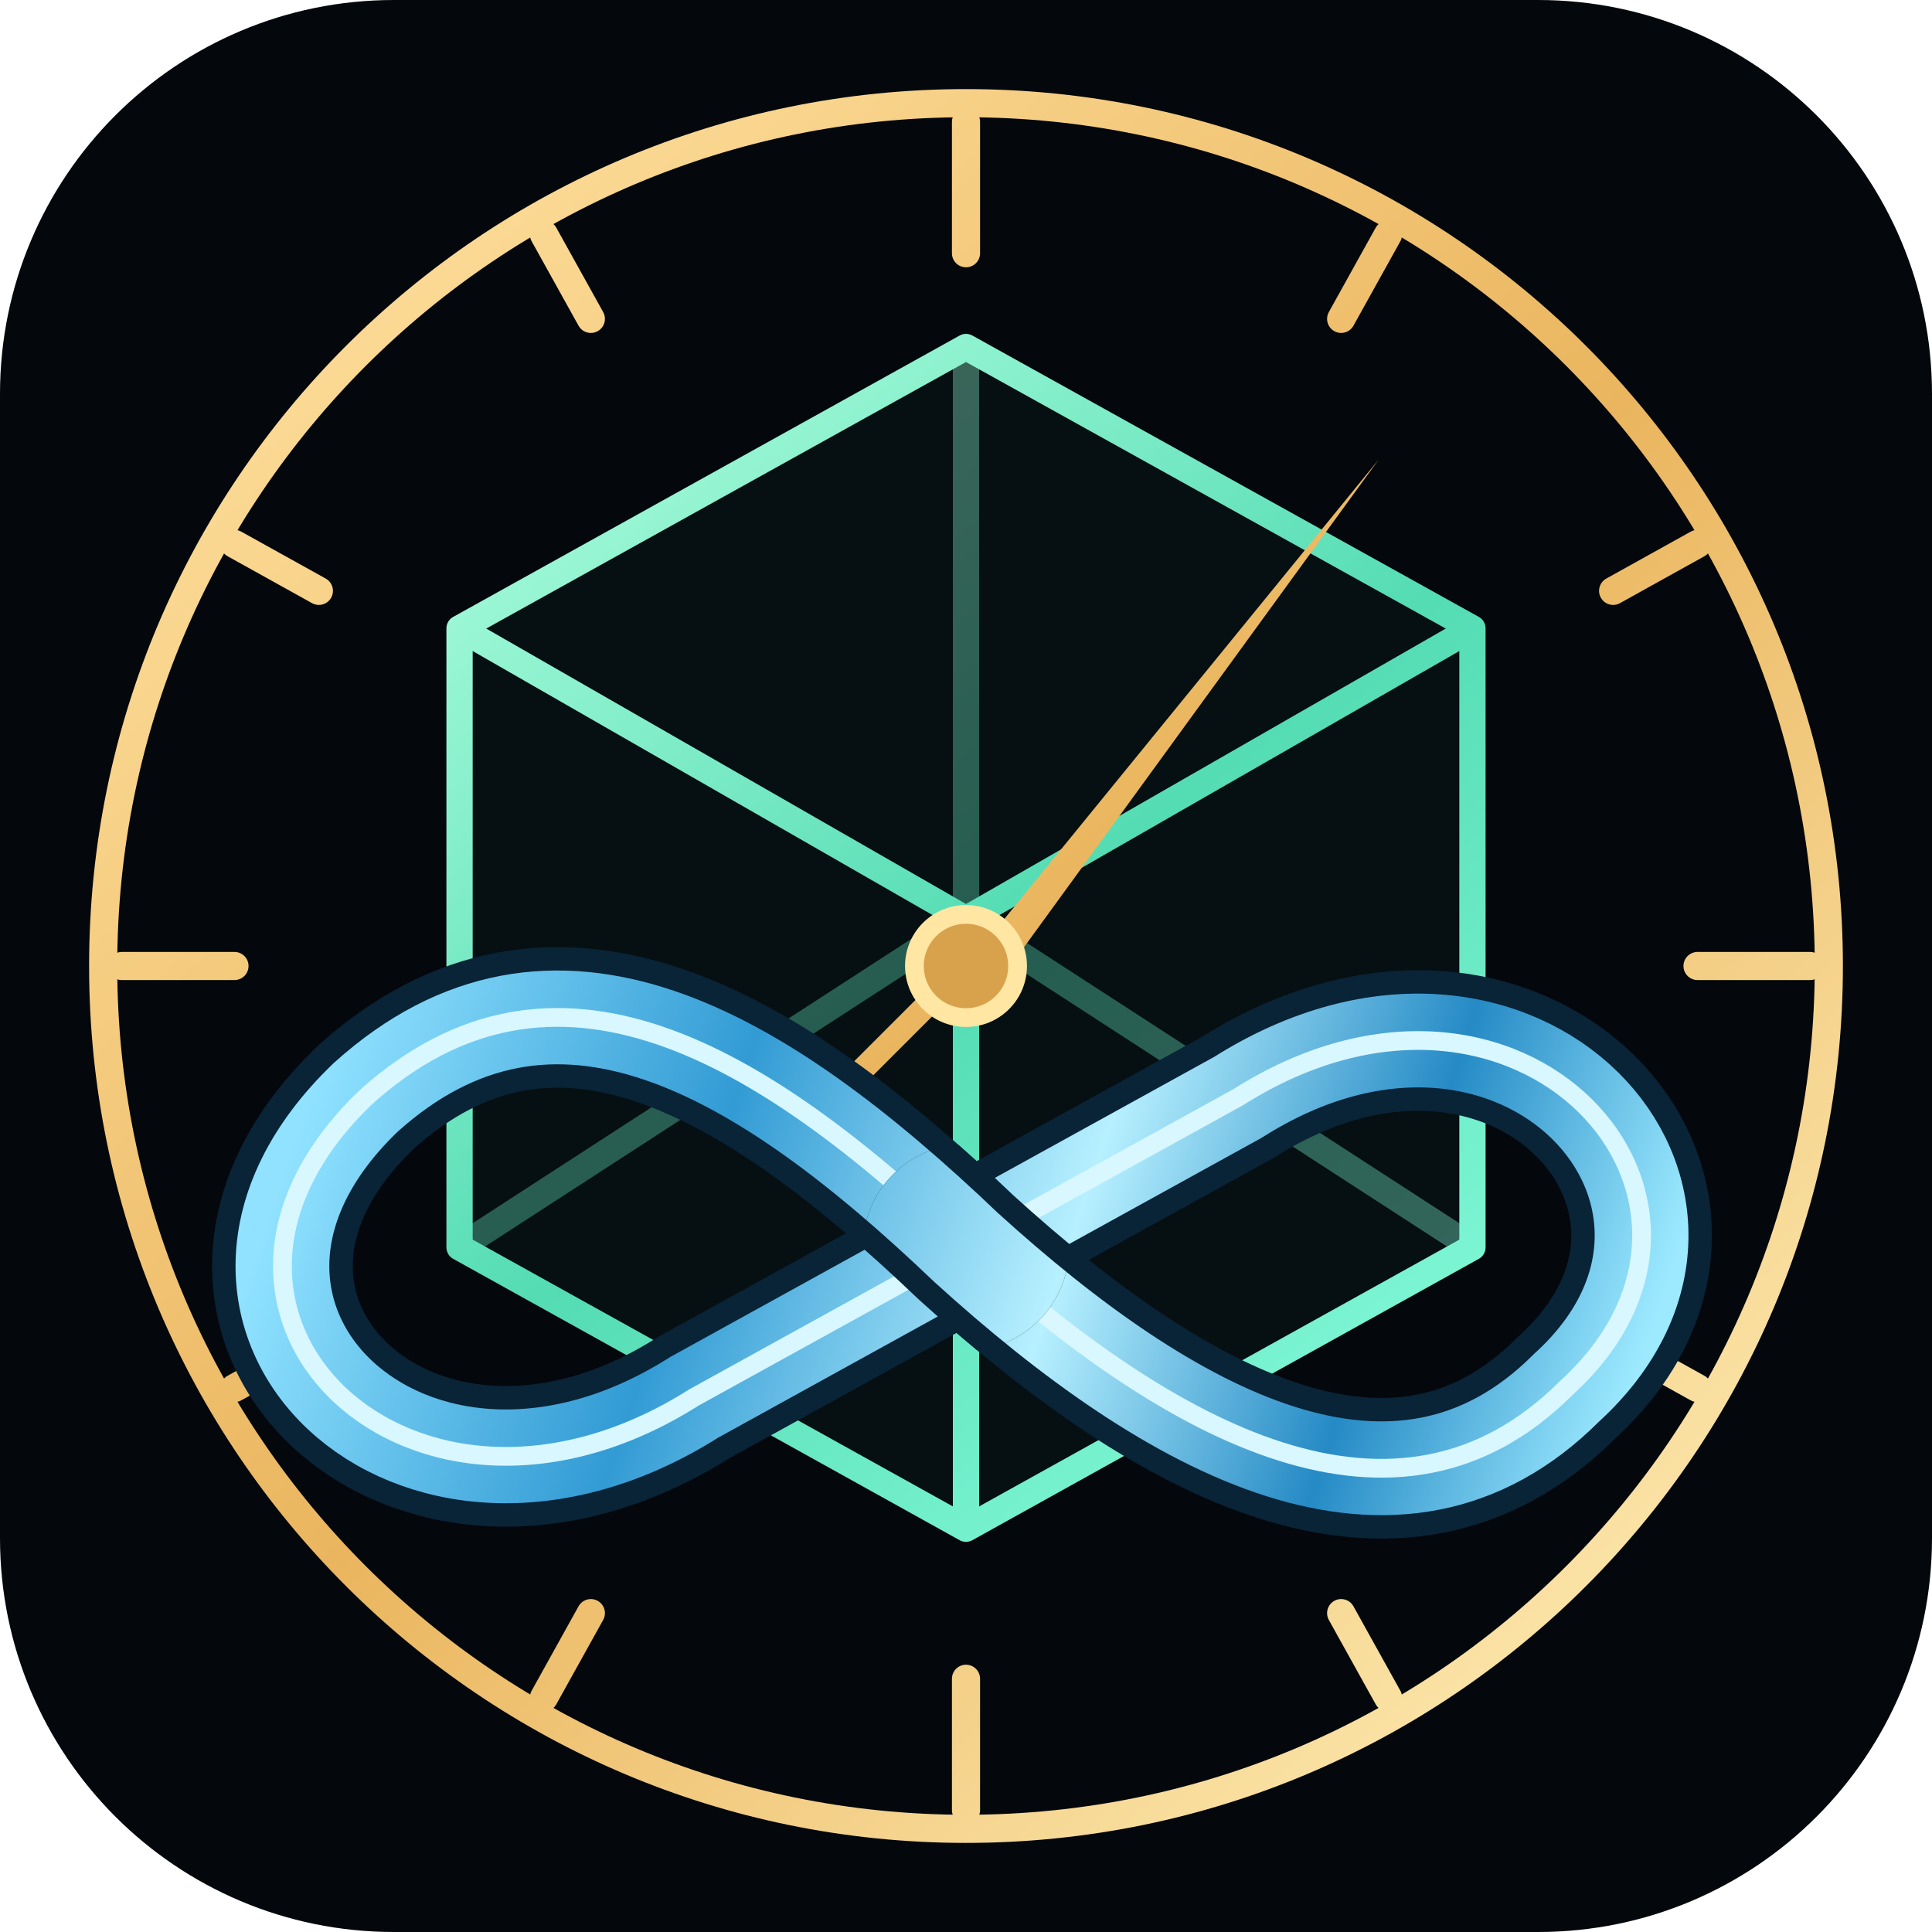
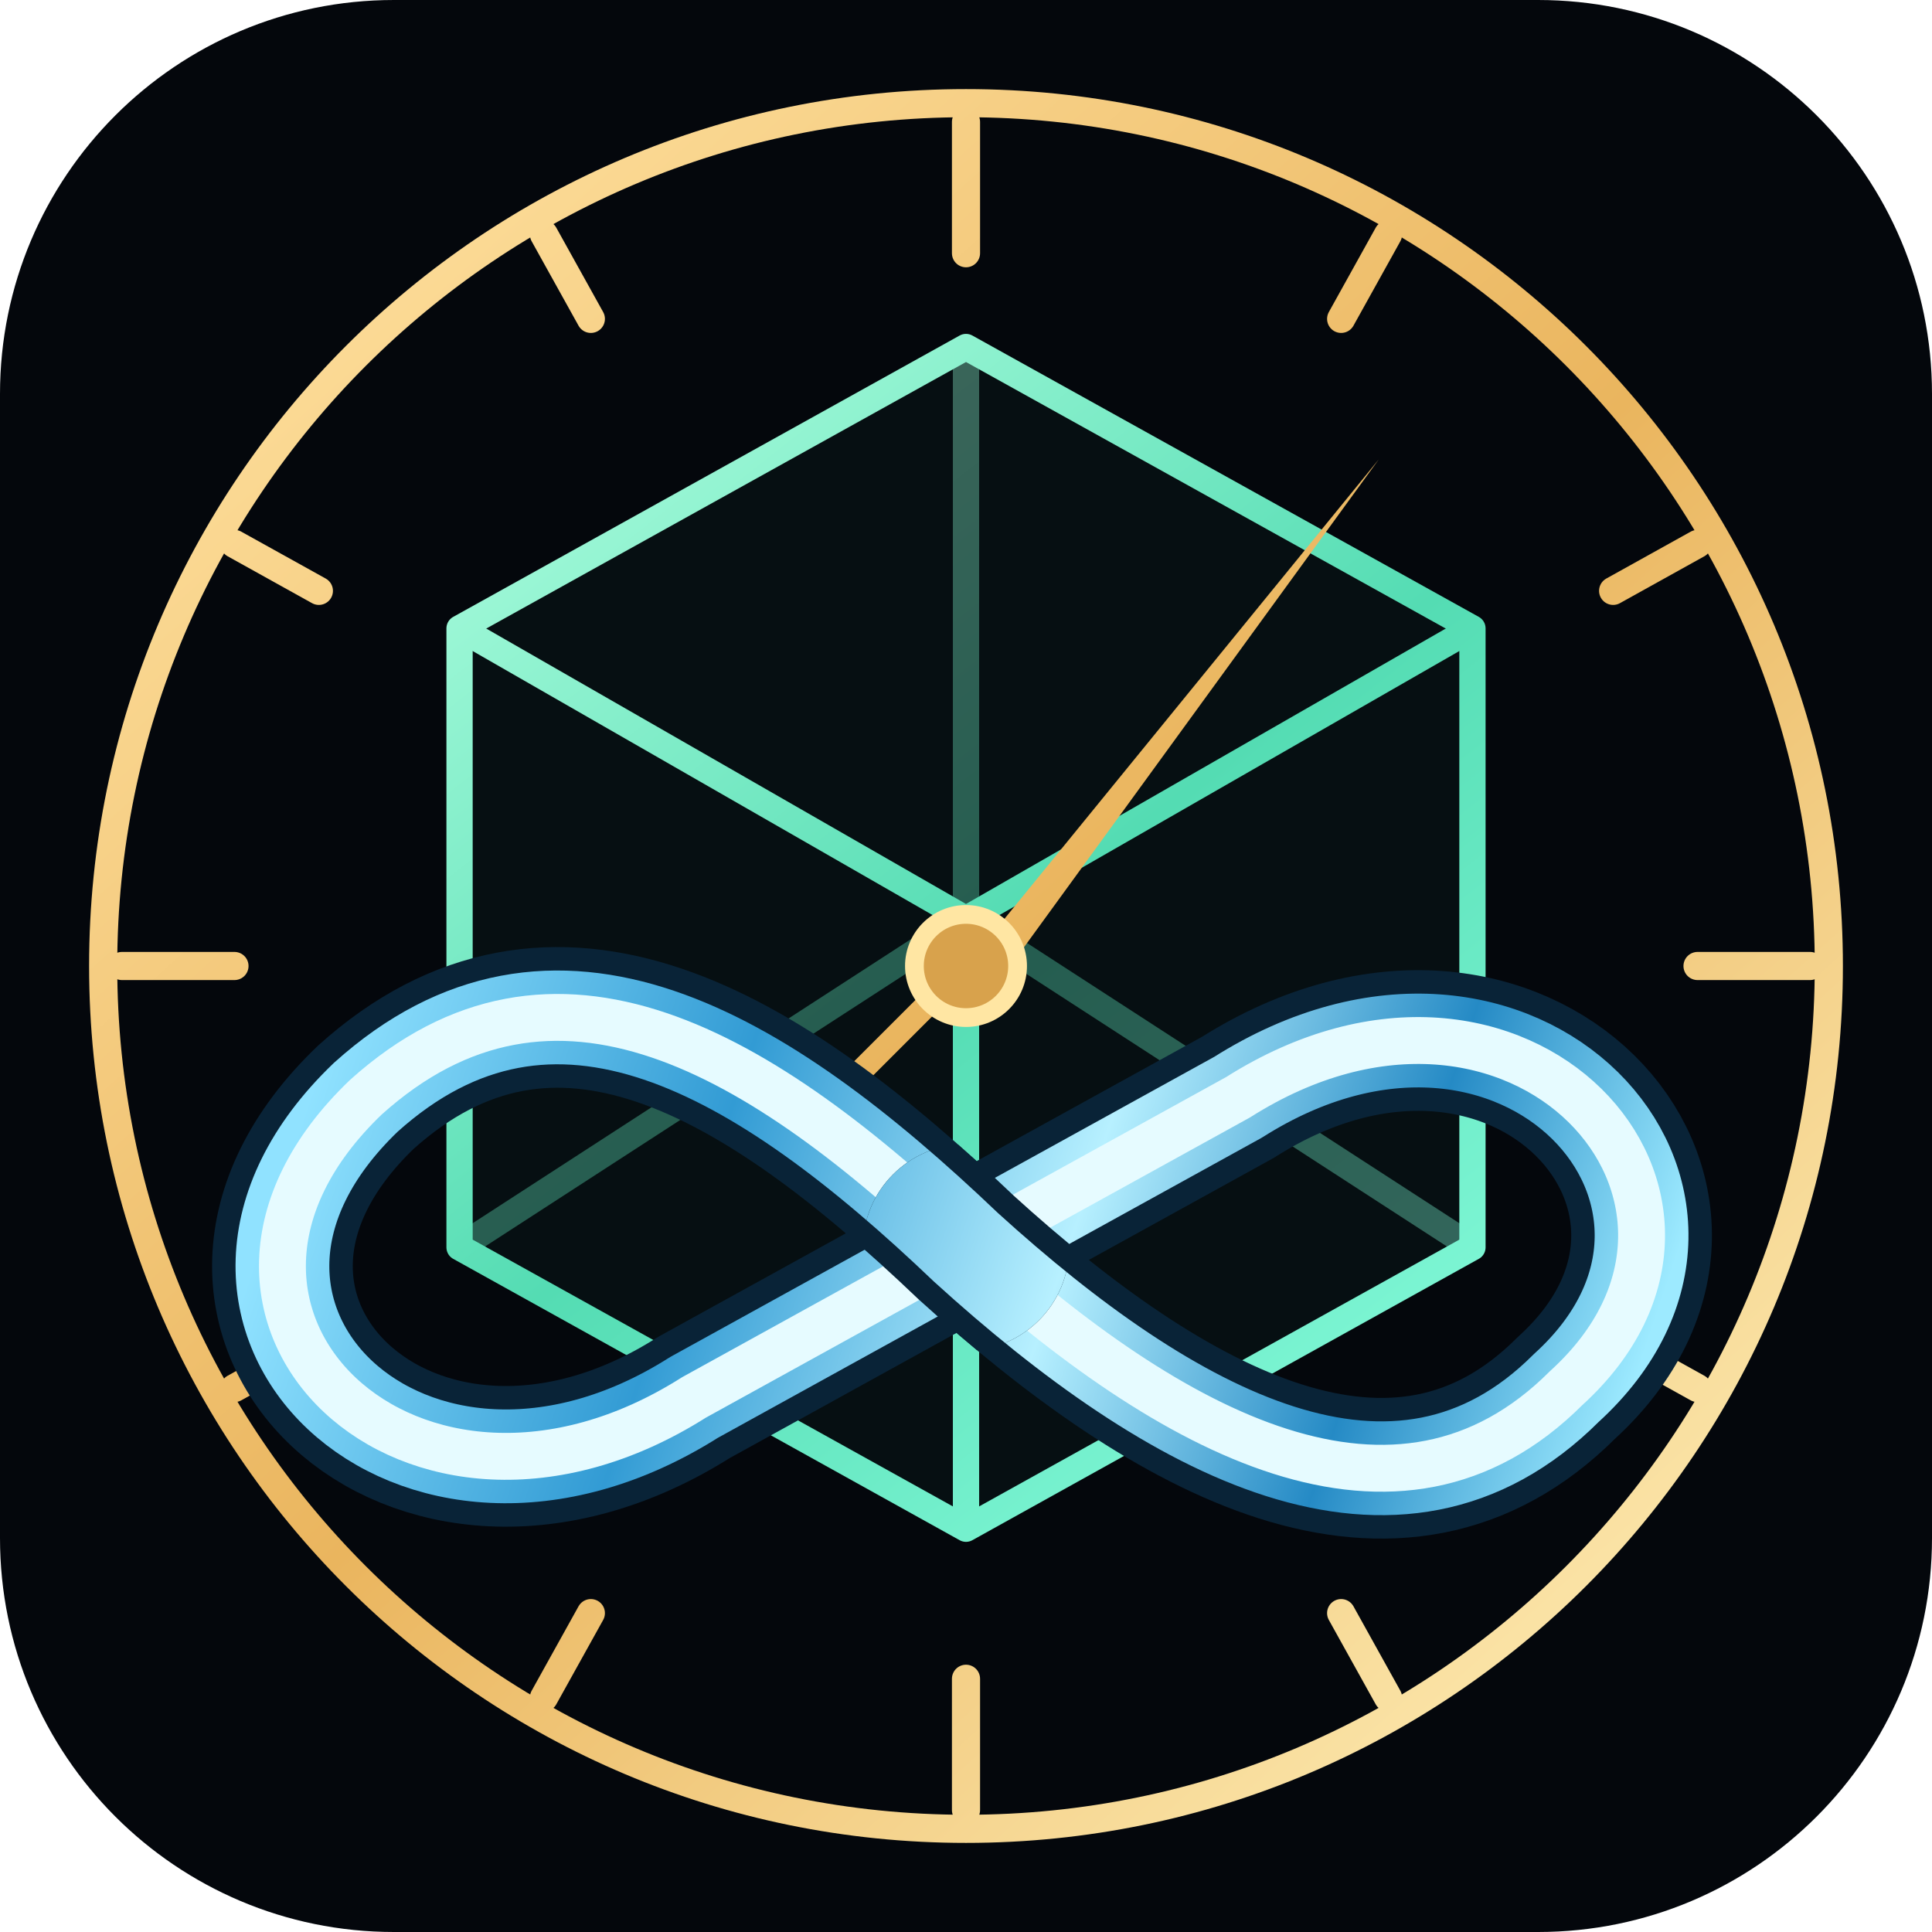
<svg xmlns="http://www.w3.org/2000/svg" viewBox="25 21 206 206" fill="none" role="img" aria-labelledby="brand-title">
  <rect x="25" y="21" width="206" height="206" rx="42" fill="#04070c" />
  <defs>
    <linearGradient id="gold" x1="48" y1="40" x2="206" y2="216" gradientUnits="userSpaceOnUse">
      <stop stop-color="#ffe2a1" />
      <stop offset=".5" stop-color="#eab55e" />
      <stop offset="1" stop-color="#fff0ba" />
    </linearGradient>
    <linearGradient id="green" x1="78" y1="58" x2="180" y2="188" gradientUnits="userSpaceOnUse">
      <stop stop-color="#b1ffe0" />
      <stop offset=".5" stop-color="#54dcb3" />
      <stop offset="1" stop-color="#8cffe0" />
    </linearGradient>
    <linearGradient id="blue" x1="60" y1="132" x2="196" y2="178" gradientUnits="userSpaceOnUse">
      <stop stop-color="#90e2ff" />
      <stop offset=".3" stop-color="#329bd4" />
      <stop offset=".57" stop-color="#b7f0ff" />
      <stop offset=".8" stop-color="#258ac5" />
      <stop offset="1" stop-color="#9deaff" />
    </linearGradient>
    <clipPath id="crossing">
      <circle cx="128" cy="154" r="11" />
    </clipPath>
  </defs>
  <g stroke="url(#gold)" stroke-linecap="round">
    <circle cx="128" cy="124" r="92" stroke-width="3" />
    <path d="M128 34V48 M128 200V214 M38 124H50 M206 124H218 M83 46L88 55 M168 193L173 202 M50 79L59 84 M197 164L206 169 M50 169L59 164 M197 84L206 79 M83 202L88 193 M168 55L173 46" stroke-width="3" />
  </g>
  <g class="sq-space" stroke="url(#green)" stroke-width="2.8" stroke-linejoin="round">
    <path d="M128 58L182 88V154L128 184L74 154V88Z" fill="#174b3d" fill-opacity=".12" />
    <path d="M74 88L128 119L182 88M128 119V184" />
    <path d="M128 58V119M74 154L128 119L182 154" opacity=".38" />
  </g>
  <g class="sq-hand">
    <path d="M128 124L172 70L132 125Z" fill="url(#gold)" />
    <path d="M128 124L112 140" stroke="url(#gold)" stroke-width="2.5" stroke-linecap="round" />
  </g>
  <circle cx="128" cy="124" r="5.5" fill="#d8a24c" stroke="#ffe6a3" stroke-width="2" />
-   <g stroke-linecap="round" stroke-linejoin="round">
+   <g class="sq-eternity" stroke-linecap="round" stroke-linejoin="round">
    <path id="infinity" d="M128 154C106 133 84 120 64 138C40 161 69 189 99 170L157 138C187 119 214 149 192 169C174 187 150 174 128 154Z" stroke="#092337" stroke-width="15" />
    <path d="M128 154C106 133 84 120 64 138C40 161 69 189 99 170L157 138C187 119 214 149 192 169C174 187 150 174 128 154Z" stroke="url(#blue)" stroke-width="10" />
-     <path class="sq-flow" d="M128 154C106 133 84 120 64 138C40 161 69 189 99 170L157 138C187 119 214 149 192 169C174 187 150 174 128 154Z" stroke="#d8f7ff" stroke-width="2" />
+     <path class="sq-flow" d="M128 154C106 133 84 120 64 138C40 161 69 189 99 170L157 138C187 119 214 149 192 169C174 187 150 174 128 154Z" stroke="#e6fbff" stroke-width="5" />
    <path clip-path="url(#crossing)" d="M192 169C174 187 150 174 128 154C106 133 84 120 64 138" stroke="#092337" stroke-width="15" />
    <path clip-path="url(#crossing)" d="M192 169C174 187 150 174 128 154C106 133 84 120 64 138" stroke="url(#blue)" stroke-width="10" />
  </g>
</svg>
